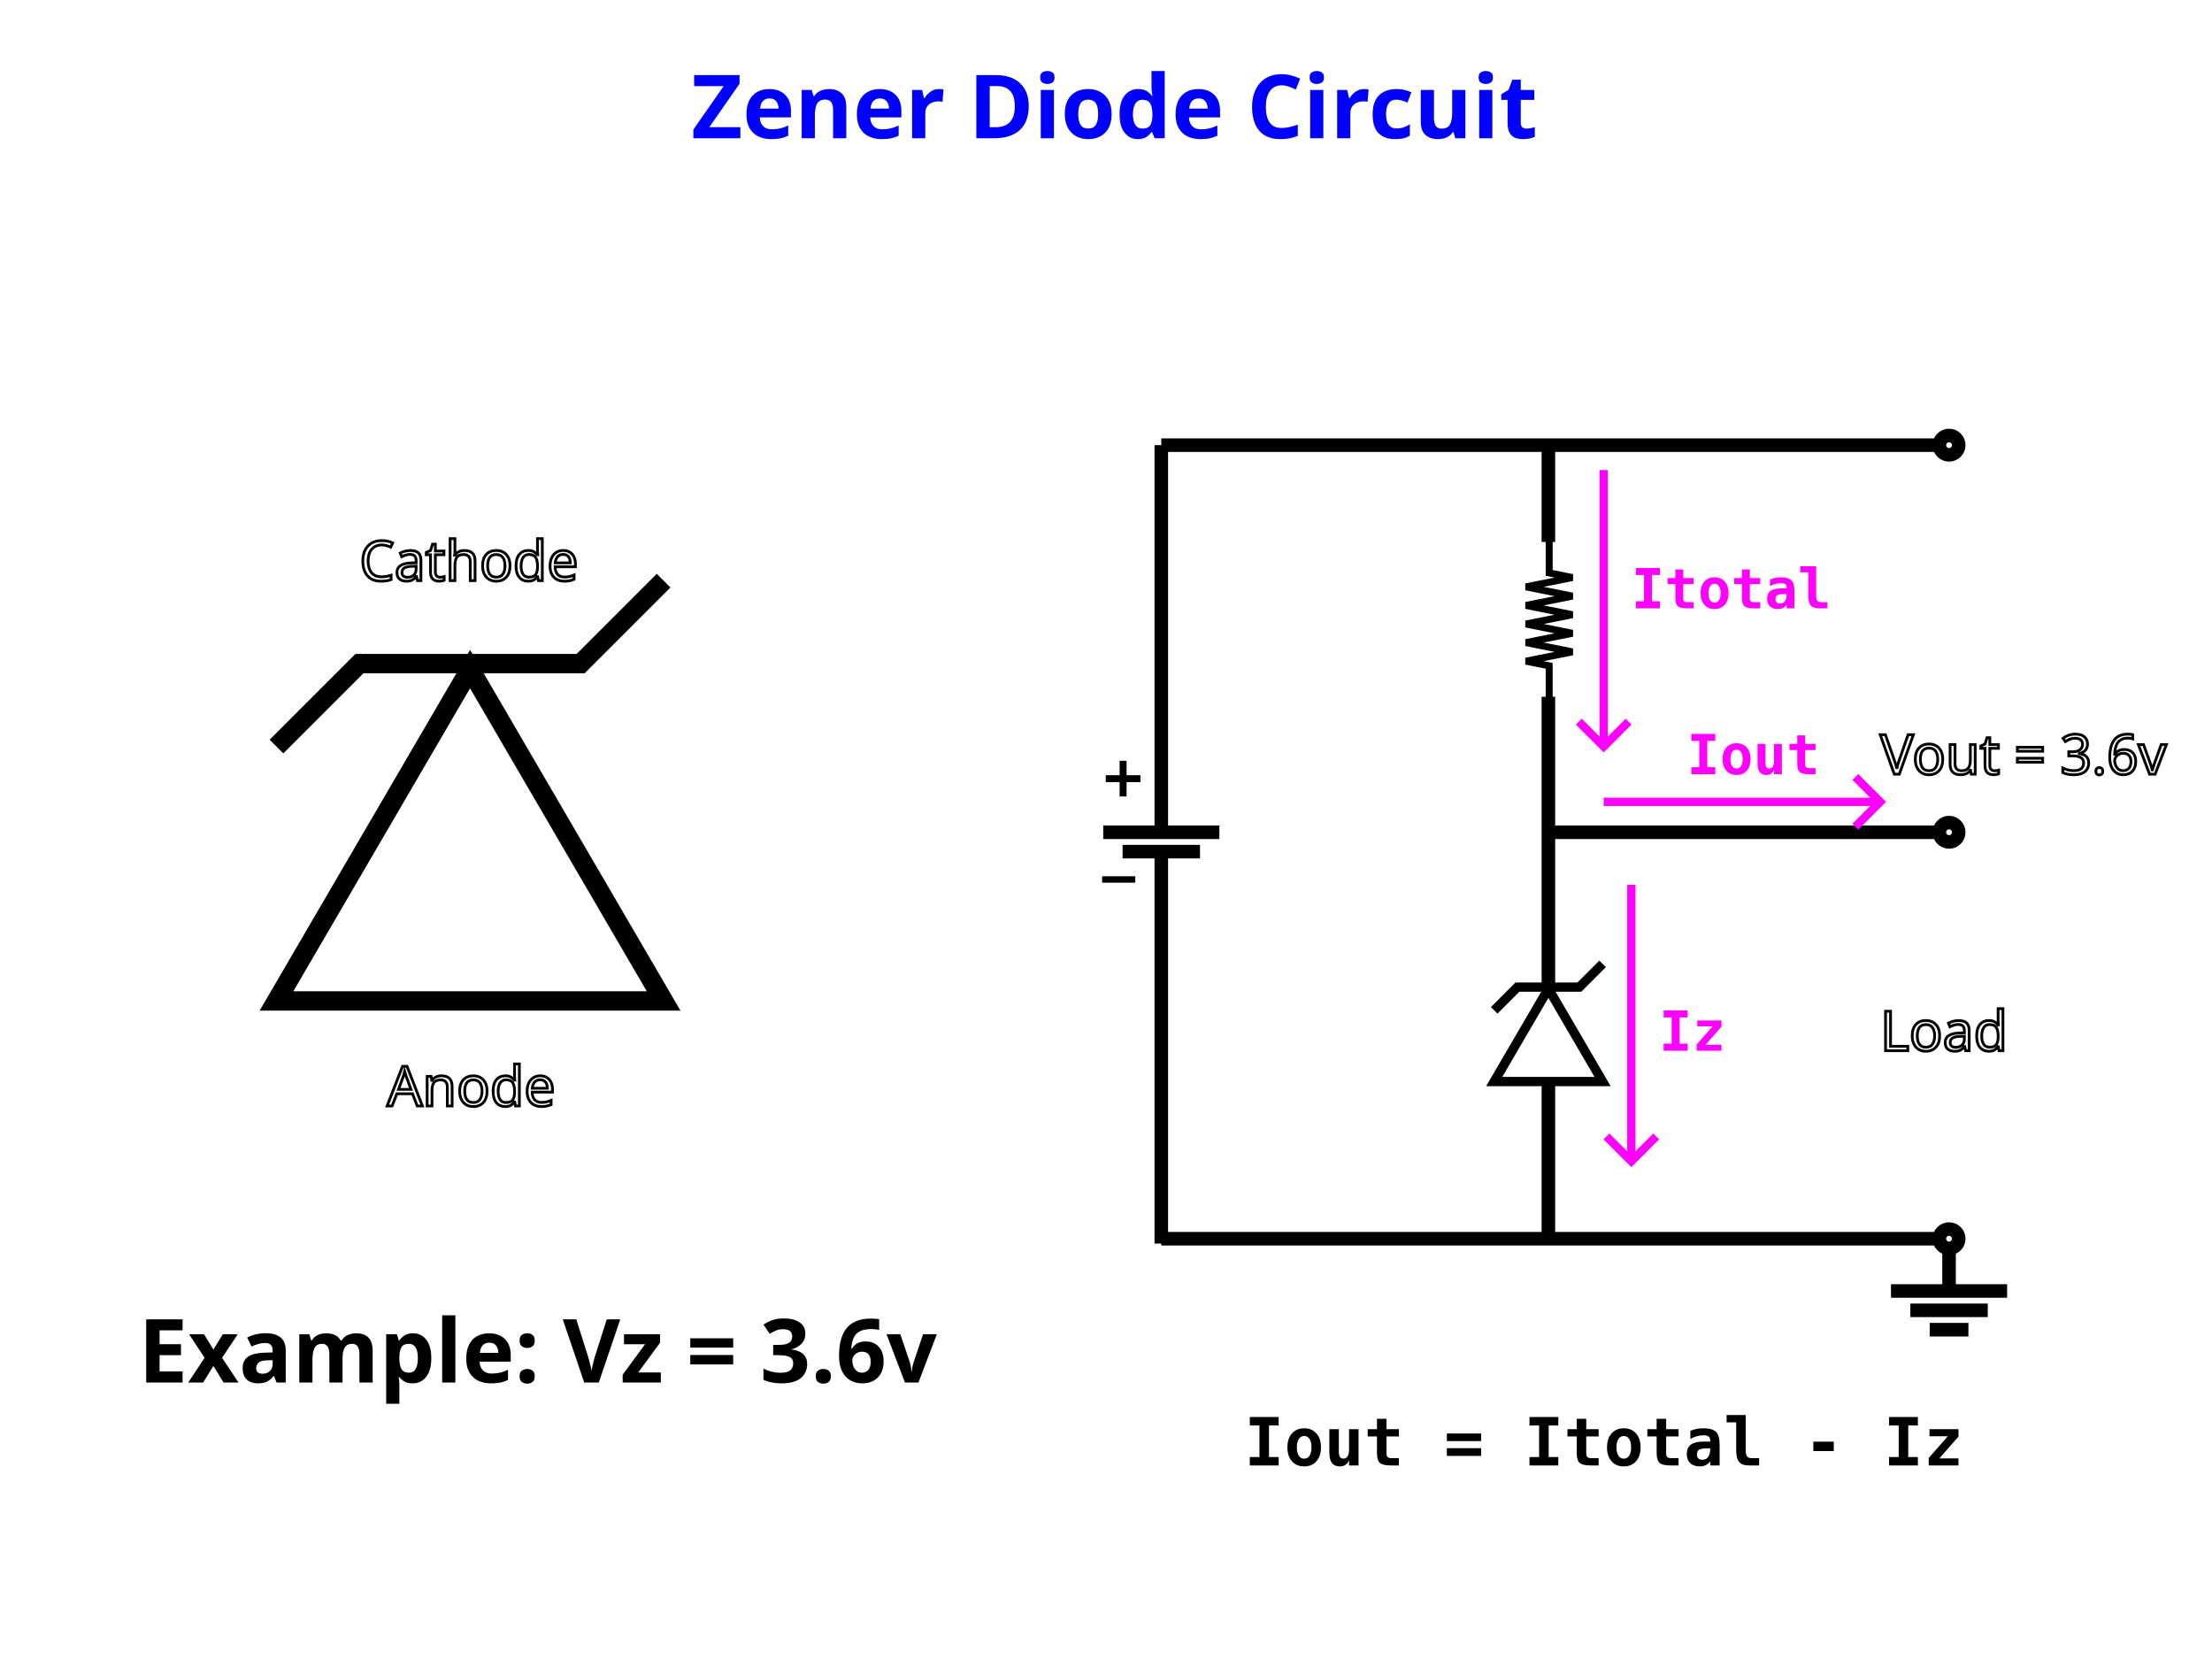
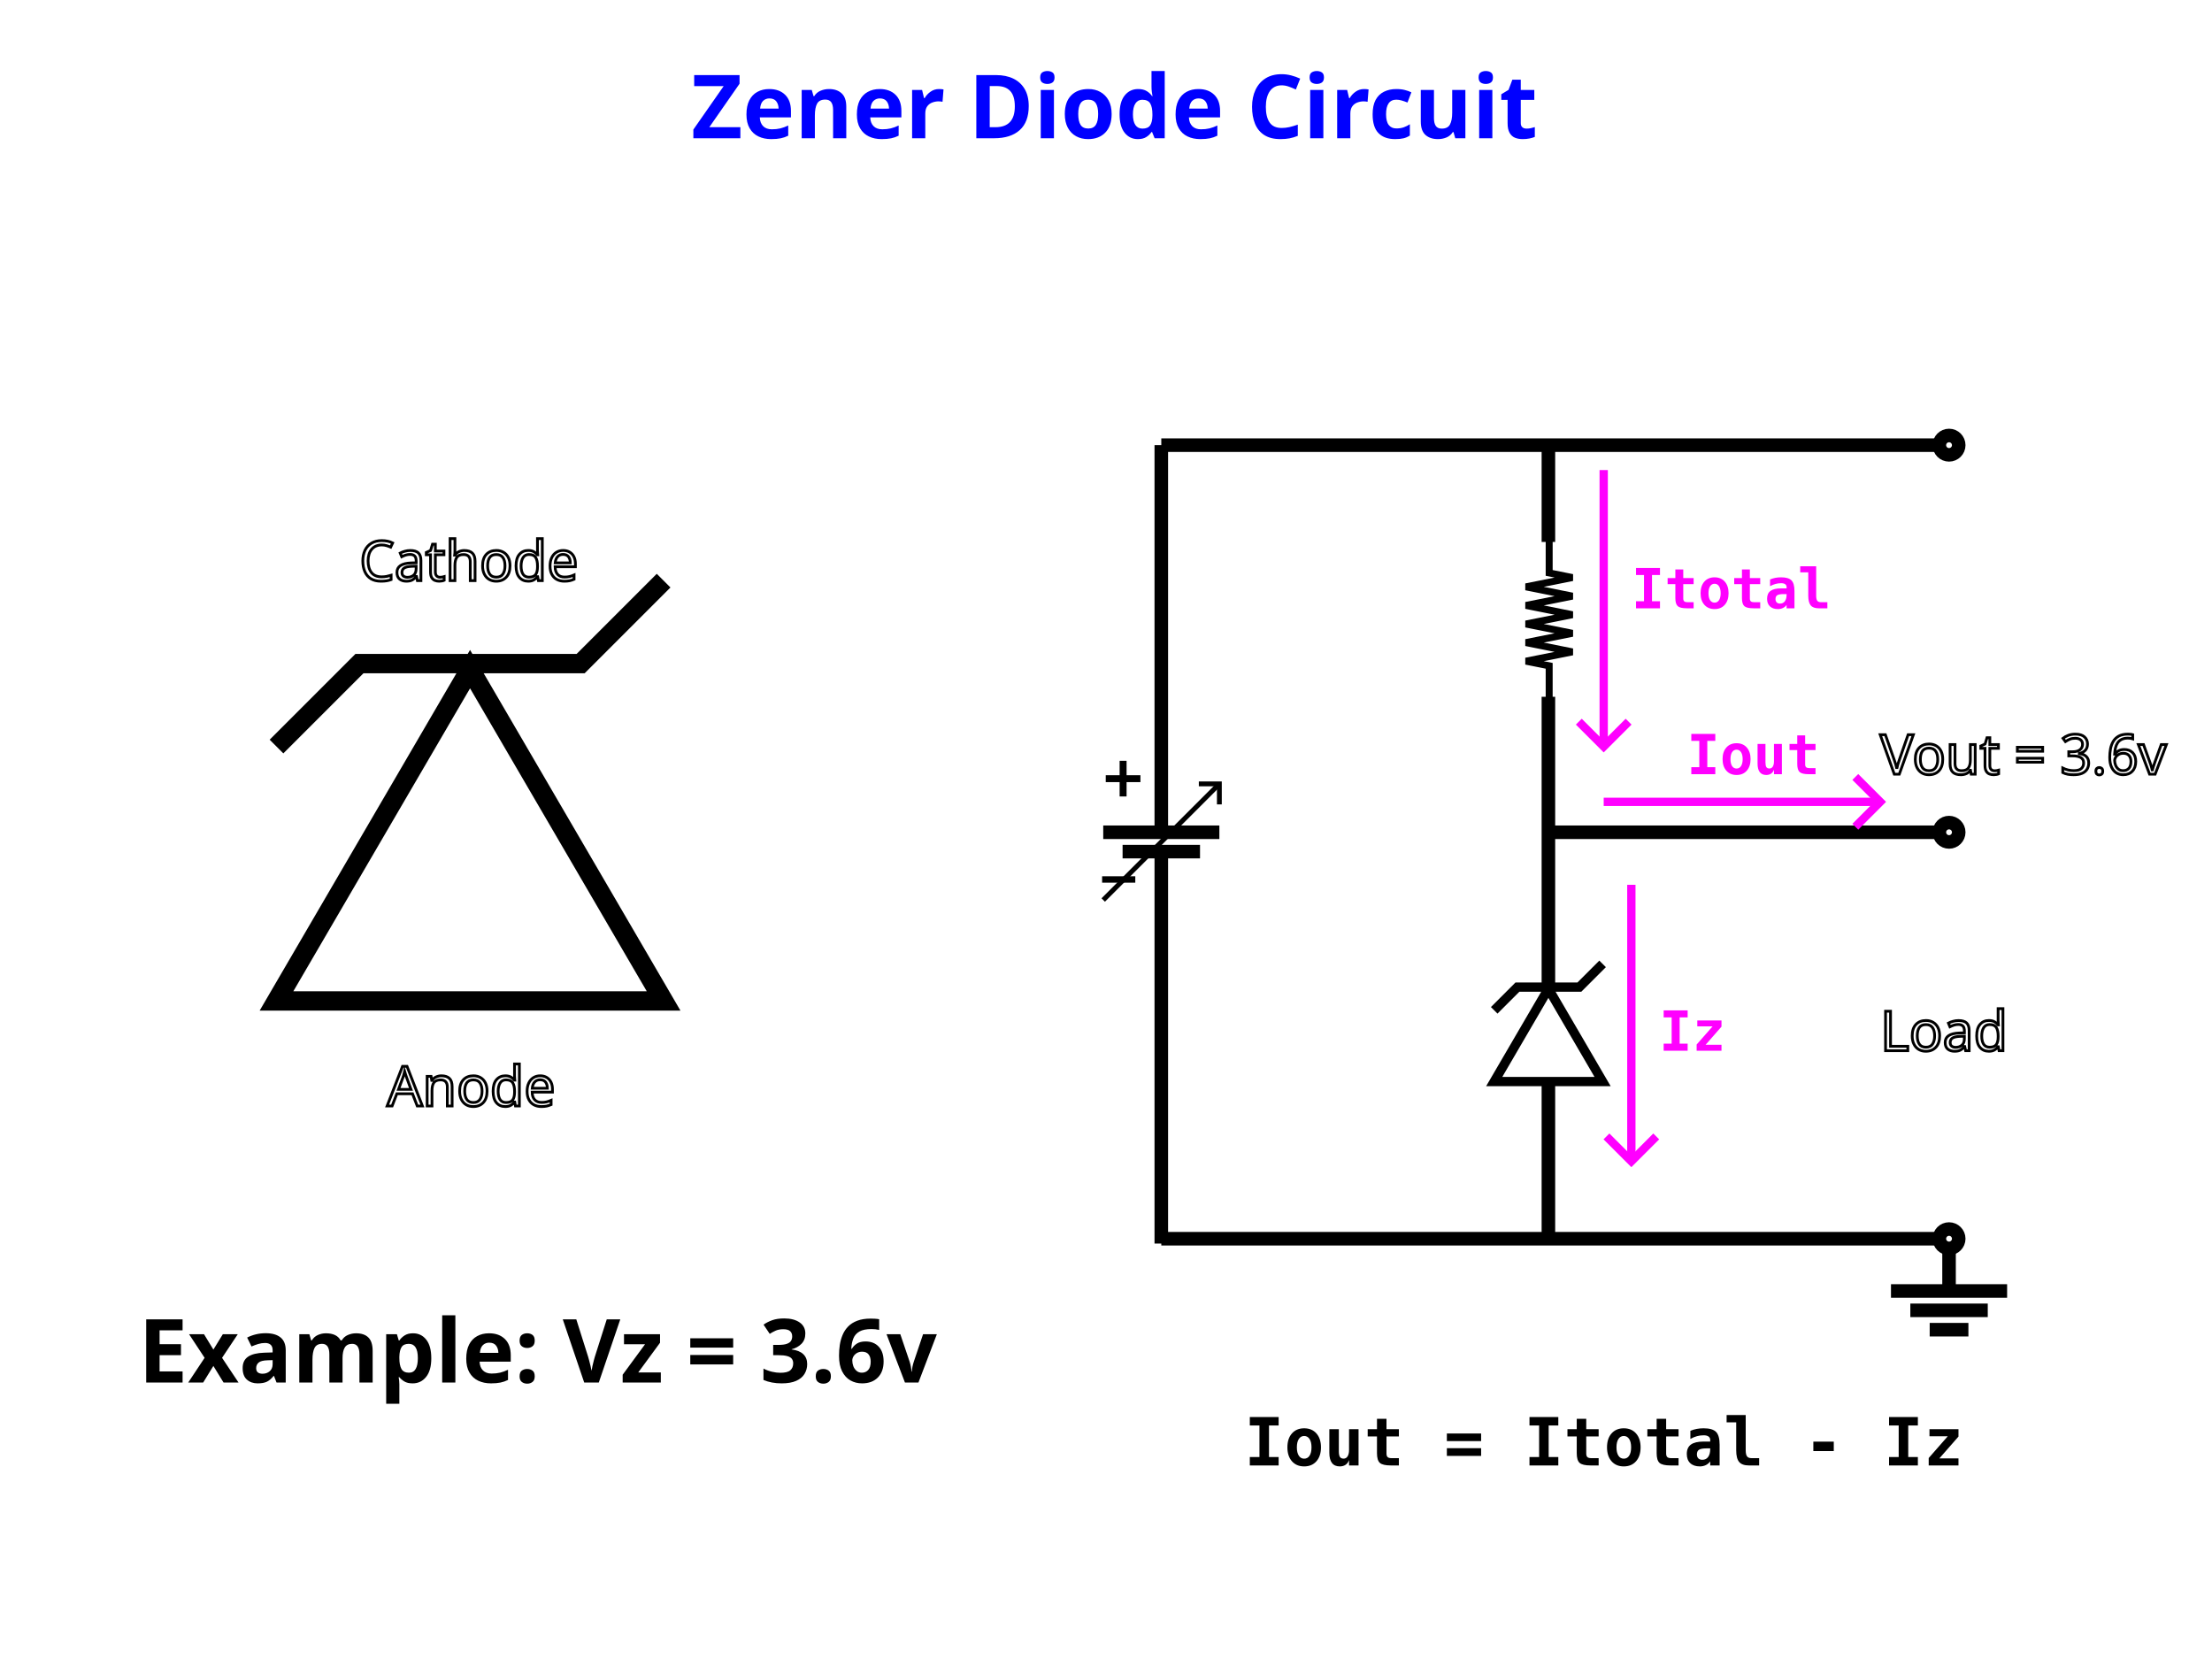
<svg xmlns="http://www.w3.org/2000/svg" xmlns:xlink="http://www.w3.org/1999/xlink" id="svg1" version="1.1" viewBox="0 0 800 600" width="800" height="600" preserveAspectRatio="xMidYMid" fill-rule="evenodd">
  <defs>
    <marker id="arrow_head" style="overflow:visible" viewBox="0 0 4 6" markerWidth="4" markerHeight="6" refX="left" refY="center" orient="auto-start-reverse" preserveAspectRatio="xMidYMid">
      <path style="fill:none;stroke:context-stroke;stroke-width:1;stroke-linecap:butt" d="M -3,-3 L 0,0 L -3,3">
            </path>
    </marker>
    <text id="headline" font-family="Ubuntu" font-size="32" font-weight="bold" fill="#0000ff">
      <tspan>Zener Diode Circuit</tspan>
    </text>
    <text id="bottom_line" font-family="Ubuntu" font-size="32" font-weight="bold" fill="#000000">
      <tspan>Example: Vz = 3.6v</tspan>
    </text>
    <g id="zener_symbol" style="fill:none;stroke:#000000;stroke-opacity:1">
      <path d="m 0,0 l 30,-30 h 80 l 30,-30 m -70,32 l 70,120 h -140 z" />
    </g>
    <path id="resistor_symbol" d="m 0,0 h 15                l 2,-10 l 4,20 l 4,-20 l 4,20                l 4,-20 l 4,20 l 4,-20 l 4,20                l 4,-20 l 4,20 l 2,-10 h 15" style="fill:none;stroke:#000000;stroke-width:3;stroke-opacity:1">
        </path>
    <circle id="contact_point" cx="0" cy="0" r="5">
        </circle>
    <path id="gnd" d="m 0,0 v 20 m -30,0 h 60 m -50,10 h 40 m -30,10 h 20">
        </path>
    <g id="ps">
      <path d="m -30,0 h 60 m -50,10 h 40">
            </path>
      <text font-family="Ubuntu" font-size="36" font-weight="norm" fill="#000000" stroke-width="1">
        <tspan x="-30" y="-15">+</tspan>
        <tspan x="-30" y="20">_</tspan>
      </text>
    </g>
    <g id="circuit">
      <g style="fill:none;stroke:#000000;stroke-width:7;stroke-opacity:1">
        <path d="m 0,0 h 400 m 0,410 h -400" />
        <path d="m 0,0 v 200 m 0,10 v 202.5" />
-         <use xlink:href="#ps" x="" y="200" />
+         <use xlink:href="#ps" x="0" y="200" />
        <use xlink:href="#contact_point" x="407" y="0" />
        <use xlink:href="#contact_point" x="407" y="410" />
        <use xlink:href="#gnd" x="407" y="417" />
        <path d="m 200,0 v 50 m 0,80 v 150 m 0,49 v 80" />
        <use xlink:href="#resistor_symbol" x="40" y="-167" transform="rotate(90) scale(1.2,1.2)" />
        <use xlink:href="#zener_symbol" x="430" y="730" stroke-width="12" transform="scale(0.4)" />
        <path d="m 200,200 h 200" />
        <use xlink:href="#contact_point" x="407" y="200" />
      </g>
+       <path d="m -30,235 l 60,-60" style="fill:none;stroke:#000000;stroke-width:2.5;stroke-opacity:1;marker-end:url(#arrow_head)">
+             </path>
    </g>
    <g>
      <path id="current" d="m 0,0 l 100,0" style="fill:none;stroke:#ff00ff;stroke-width:3;stroke-opacity:1;marker-end:url(#arrow_head)">
            </path>
    </g>
  </defs>
  <g id="page1">
    <g id="layer1" style="display:inline">
      <rect x="0" y="0" width="800" height="600" fill="white">
            </rect>
    </g>
    <g id="layer2" style="display:inline">
      <use xlink:href="#headline" x="250" y="50" />
      <use xlink:href="#bottom_line" x="50" y="500" />
      <use xlink:href="#zener_symbol" stroke-width="7" x="100" y="270" />
      <use xlink:href="#circuit" x="600" y="230" transform="scale(0.7)" />
      <use xlink:href="#current" x="580" y="290" />
      <use xlink:href="#current" x="580" y="170" transform="rotate(90,580,170)" />
      <use xlink:href="#current" x="590" y="320" transform="rotate(90,590,320)" />
      <text font-family="Ubuntu" font-size="20" font-weight="norm" fill="#000000" stroke-width="1" style="fill:none;stroke:#000000;stroke-width:1">
        <tspan x="140" y="400">Anode</tspan>
        <tspan x="130" y="210">Cathode</tspan>
      </text>
      <text font-family="Ubuntu" font-size="20" font-weight="norm" fill="#000000" stroke-width="1" style="fill:none;stroke:#000000;stroke-width:1">
        <tspan x="680" y="280">Vout = 3.6v</tspan>
        <tspan x="680" y="380">Load</tspan>
      </text>
      <text font-family="monospace" font-size="20" font-weight="bold" fill="#ff00ff">
        <tspan x="610" y="280">Iout</tspan>
      </text>
      <text font-family="monospace" font-size="20" font-weight="bold" fill="#ff00ff">
        <tspan x="590" y="220">Itotal</tspan>
      </text>
      <text font-family="monospace" font-size="20" font-weight="bold" fill="#ff00ff">
        <tspan x="600" y="380">Iz</tspan>
      </text>
      <text font-family="monospace" font-size="24" font-weight="bold" fill="#000000">
        <tspan x="450" y="530">Iout = Itotal - Iz</tspan>
      </text>
    </g>
  </g>
</svg>
